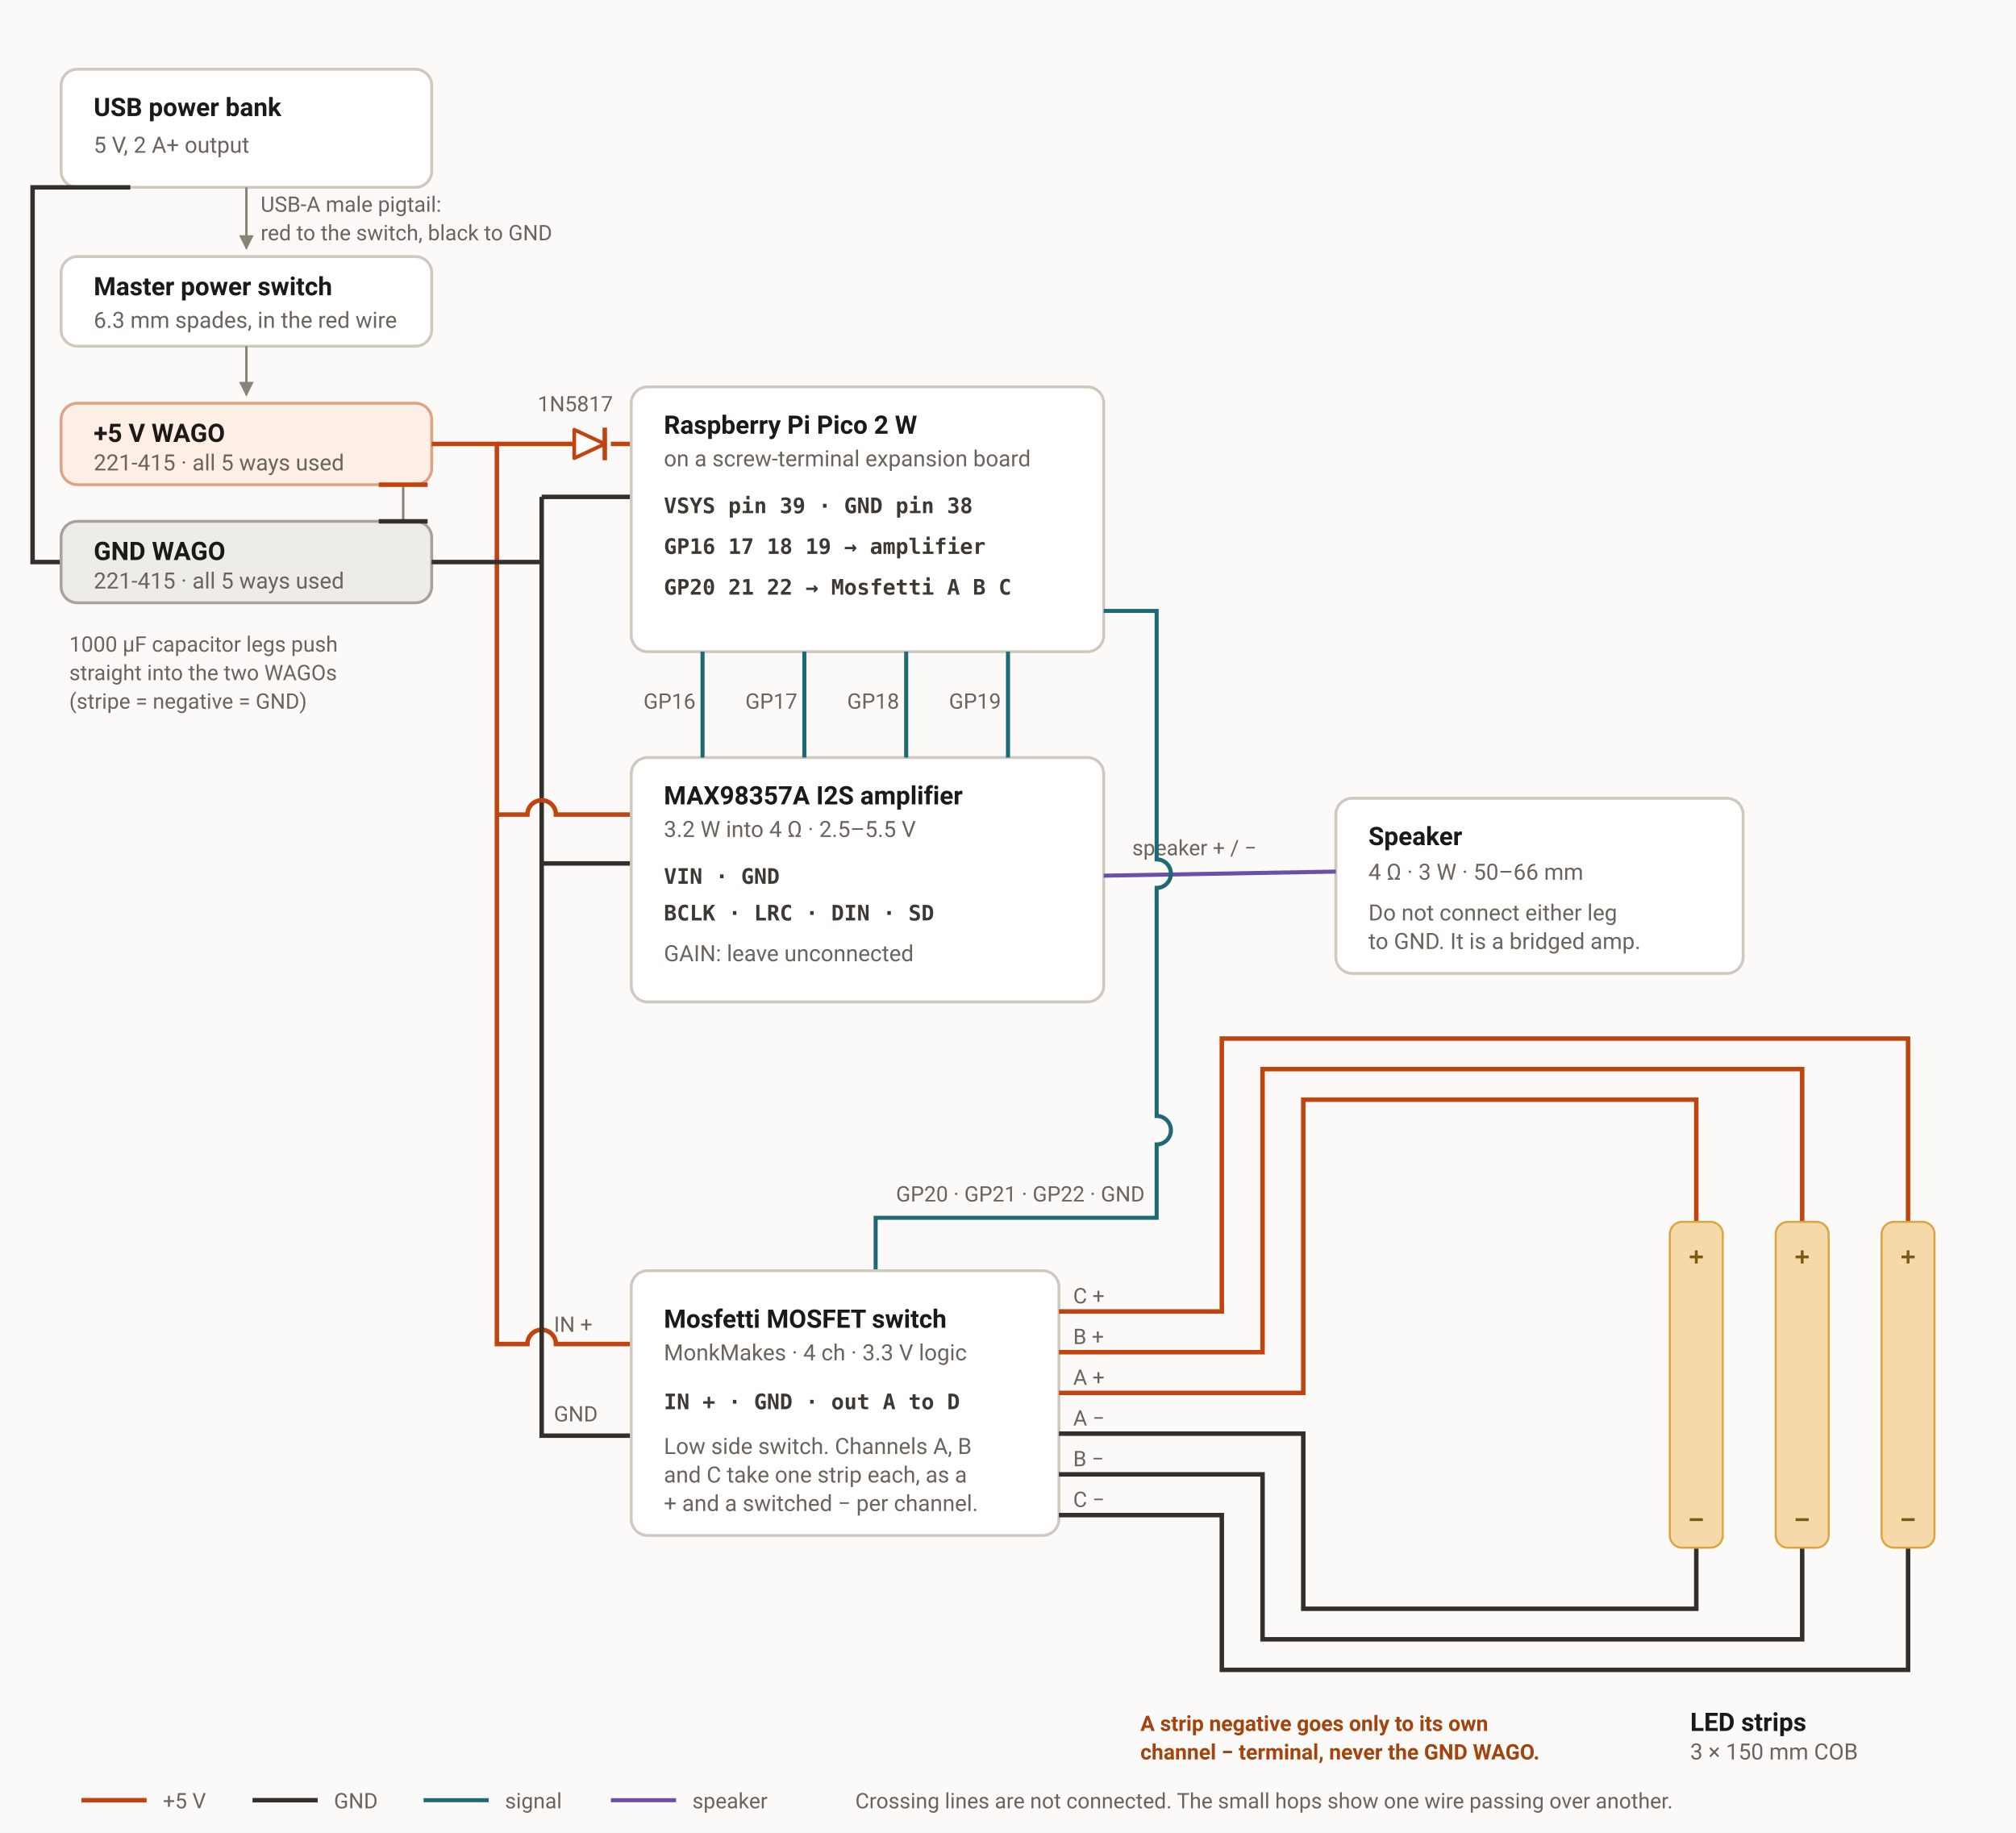
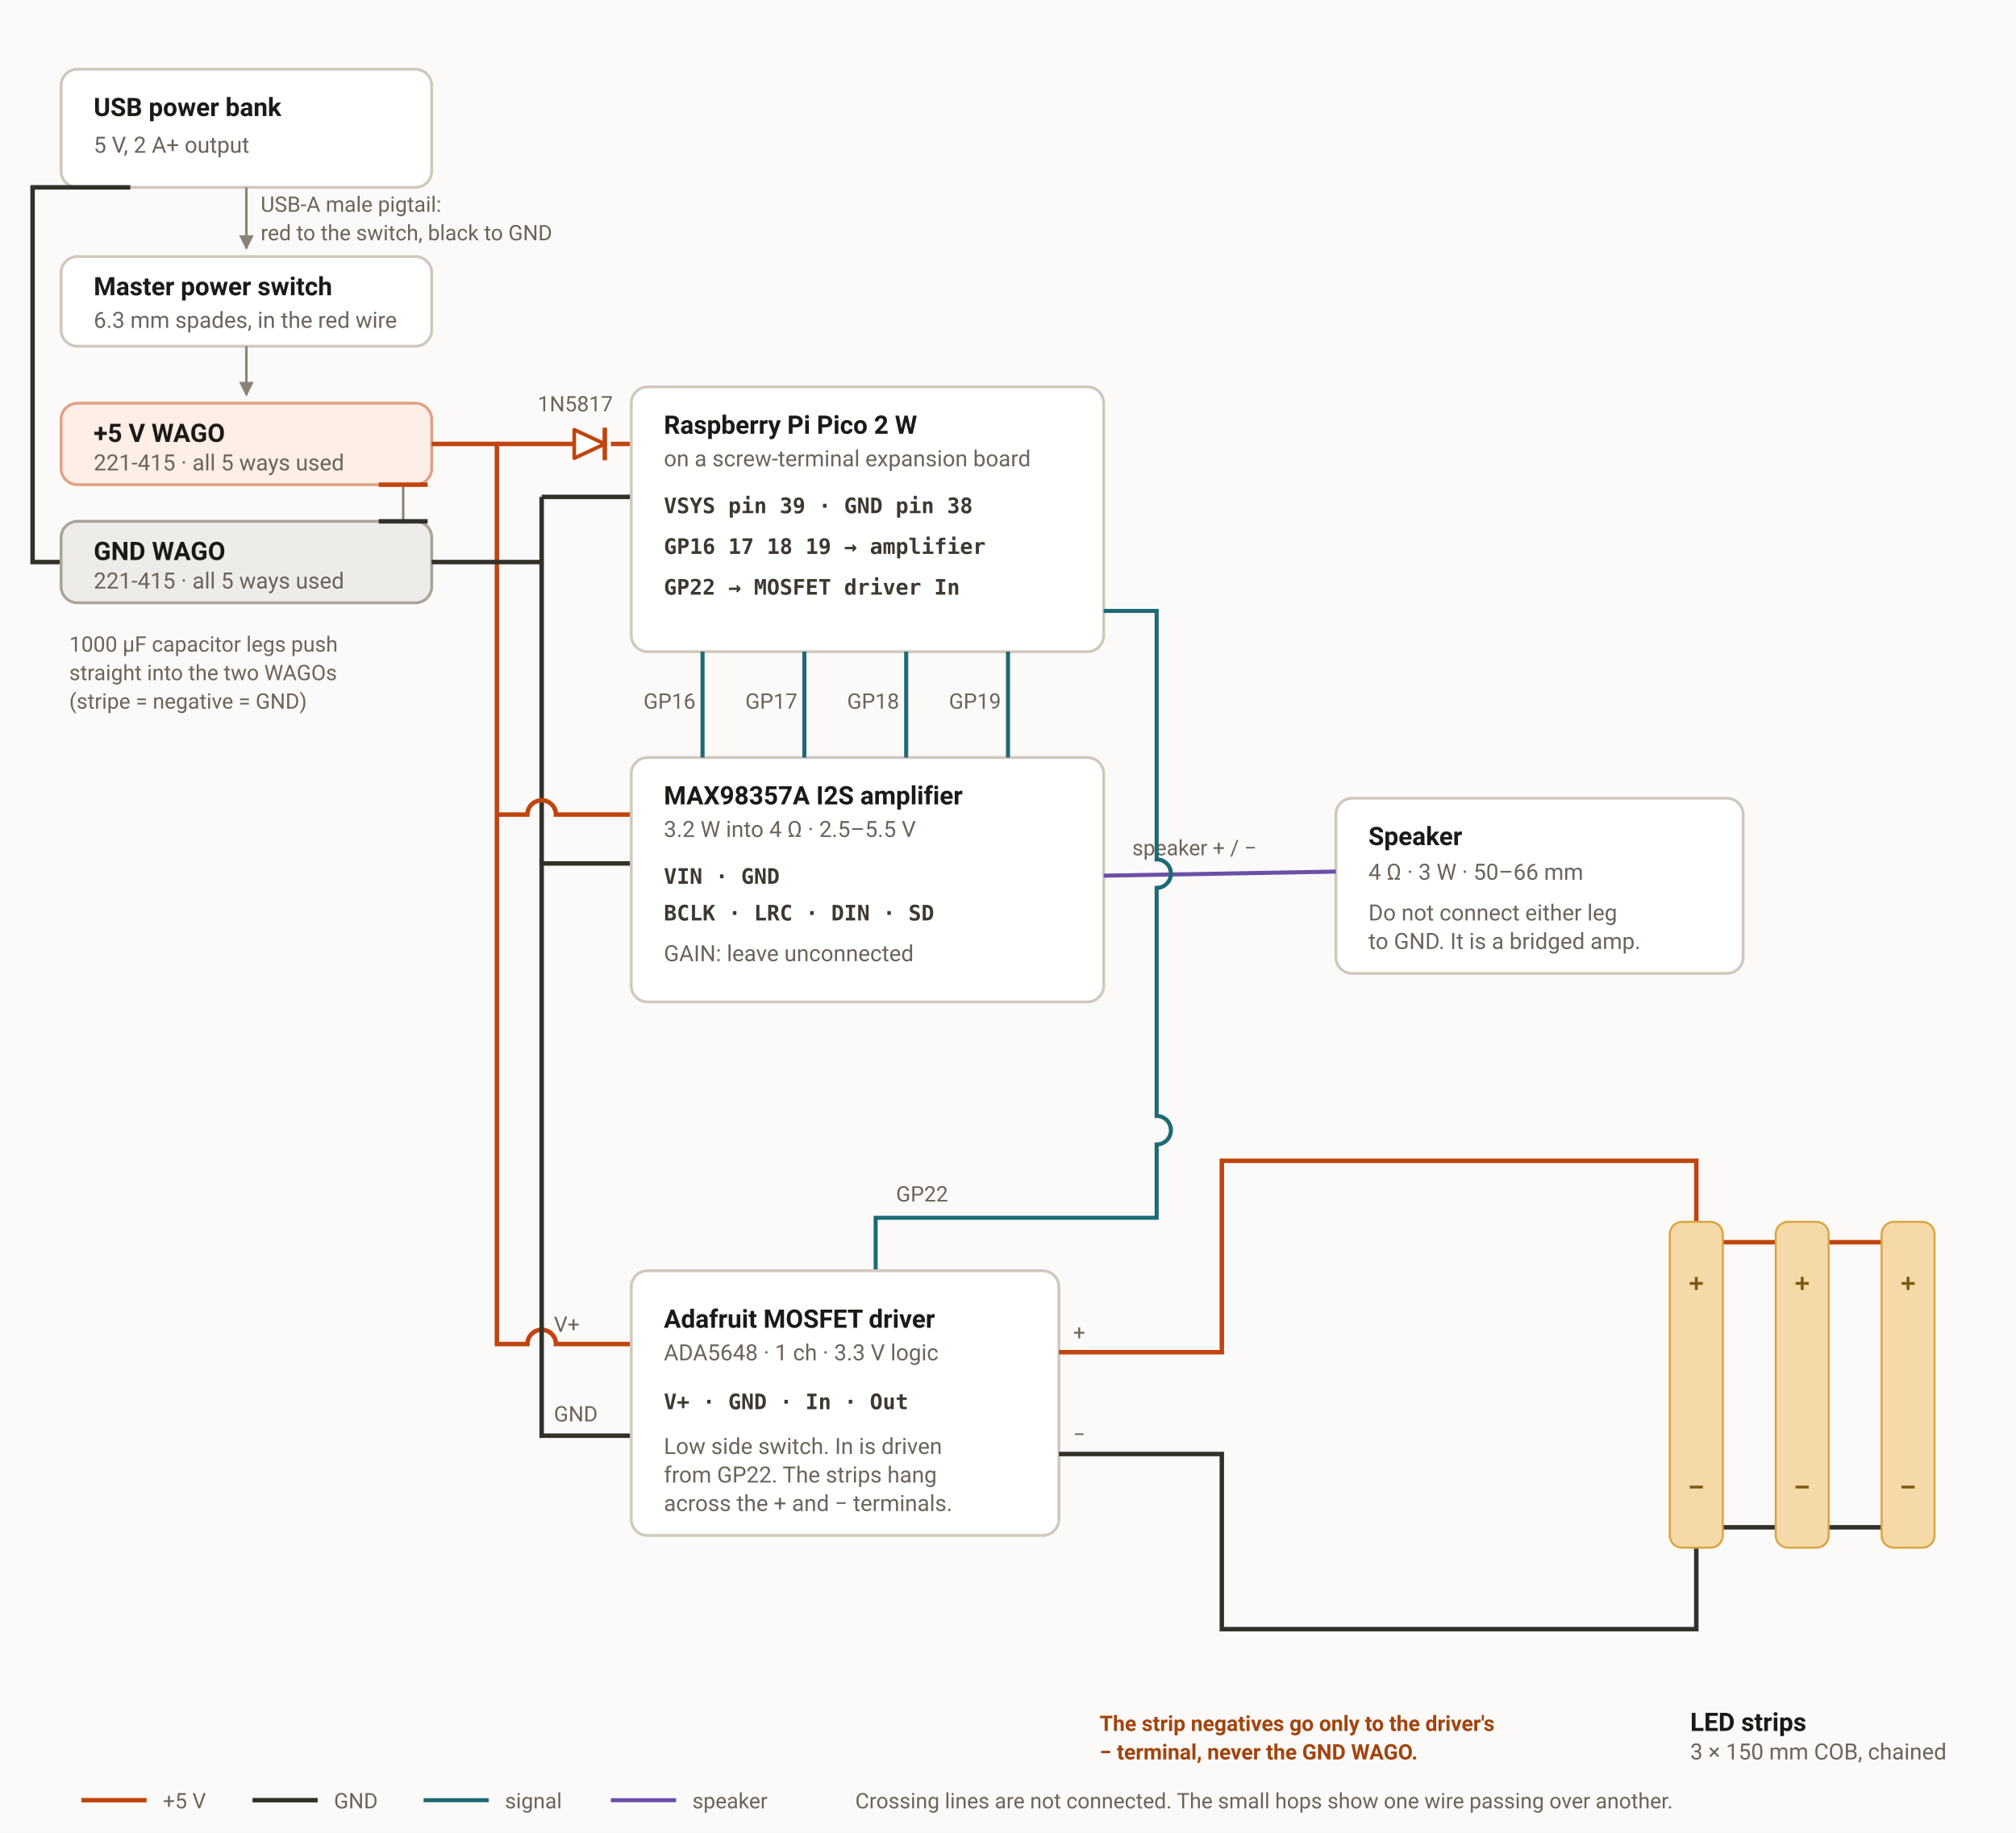
- <svg xmlns="http://www.w3.org/2000/svg" viewBox="0 0 990 900" role="img" aria-label="Raijin wiring diagram: power bank, switch, supply WAGOs, Pico 2 W, MAX98357A amplifier, Mosfetti MOSFET switch and three LED strips, one per Mosfetti channel">
+ <svg xmlns="http://www.w3.org/2000/svg" viewBox="0 0 990 900" role="img" aria-label="Raijin wiring diagram: power bank, switch, supply WAGOs, Pico 2 W, MAX98357A amplifier, Adafruit MOSFET driver, and three LED strips chained together across its output terminals">
  <defs>
    <marker id="ar" viewBox="0 0 10 10" refX="9" refY="5" markerWidth="6" markerHeight="6" orient="auto">
      <path d="M0,0 L10,5 L0,10 z" fill="#8a8378" />
    </marker>
    <style>
      .box{fill:#ffffff;stroke:#cfc8bd;stroke-width:1.4}
      .ttl{font:600 12.5px -apple-system,Segoe UI,Roboto,sans-serif;fill:#1c1a17}
      .sub{font:11px -apple-system,Segoe UI,Roboto,sans-serif;fill:#6b645c}
      .pin{font:600 10.5px ui-monospace,Menlo,Consolas,monospace;fill:#3d3831}
      .wl {font:10.5px -apple-system,Segoe UI,Roboto,sans-serif;fill:#6b645c}
      .warn{font:600 10.5px -apple-system,Segoe UI,Roboto,sans-serif;fill:#a2440e}
      .mark{font:600 12px ui-monospace,Menlo,Consolas,monospace;fill:#7a5a12}
      .pw{stroke:#c1440e;stroke-width:2.2;fill:none}
      .gnd{stroke:#33302b;stroke-width:2.2;fill:none}
      .sig{stroke:#1d6a75;stroke-width:2;fill:none}
      .aud{stroke:#6b4fa8;stroke-width:2;fill:none}
      .thin{stroke:#8a8378;stroke-width:1.2;fill:none}
    </style>
  </defs>
  <rect x="0" y="0" width="990" height="900" fill="#fbfaf8" />
  <rect class="box" x="30" y="34" width="182" height="58" rx="8" />
  <text class="ttl" x="46" y="57">USB power bank</text>
  <text class="sub" x="46" y="75">5 V, 2 A+ output</text>
  <path class="thin" d="M121,92 L121,122" marker-end="url(#ar)" />
  <text class="wl" x="128" y="104">USB-A male pigtail:</text>
  <text class="wl" x="128" y="118">red to the switch, black to GND</text>
  <path class="gnd" d="M64,92 L16,92 L16,276 L30,276" />
  <rect class="box" x="30" y="126" width="182" height="44" rx="8" />
  <text class="ttl" x="46" y="145">Master power switch</text>
  <text class="sub" x="46" y="161">6.3 mm spades, in the red wire</text>
  <path class="thin" d="M121,170 L121,194" marker-end="url(#ar)" />
  <rect x="30" y="198" width="182" height="40" rx="8" fill="#fdeee6" stroke="#e0a184" stroke-width="1.4" />
  <text class="ttl" x="46" y="217">+5 V WAGO</text>
  <text class="sub" x="46" y="231">221-415 · all 5 ways used</text>
  <rect x="30" y="256" width="182" height="40" rx="8" fill="#eeece9" stroke="#a8a29a" stroke-width="1.4" />
  <text class="ttl" x="46" y="275">GND WAGO</text>
  <text class="sub" x="46" y="289">221-415 · all 5 ways used</text>
  <path class="thin" d="M198,238 L198,256" />
  <path class="pw" d="M186,238 L210,238" />
  <path class="gnd" d="M186,256 L210,256" />
  <text class="wl" x="34" y="320">1000 µF capacitor legs push</text>
  <text class="wl" x="34" y="334">straight into the two WAGOs</text>
  <text class="wl" x="34" y="348">(stripe = negative = GND)</text>
  <path class="pw" d="M212,218 L244,218 L244,660 L259,660 A7,7 0 0 1 273,660 L310,660" />
  <path class="gnd" d="M212,276 L266,276" />
  <path class="gnd" d="M266,244 L266,705 L310,705" />
  <path class="pw" d="M244,218 L282,218" />
  <path d="M282,211 L282,225 L297,218 z" fill="#fff" stroke="#c1440e" stroke-width="1.8" stroke-linejoin="round" />
  <path class="pw" d="M297,210 L297,226" />
  <path class="pw" d="M300,218 L310,218" />
  <text class="wl" x="264" y="202">1N5817</text>
  <path class="gnd" d="M266,244 L310,244" />
  <path class="pw" d="M244,400 L259,400 A7,7 0 0 1 273,400 L310,400" />
  <path class="gnd" d="M266,424 L310,424" />
  <rect class="box" x="310" y="190" width="232" height="130" rx="8" />
  <text class="ttl" x="326" y="213">Raspberry Pi Pico 2 W</text>
  <text class="sub" x="326" y="229">on a screw-terminal expansion board</text>
  <text class="pin" x="326" y="252">VSYS pin 39 · GND pin 38</text>
  <text class="pin" x="326" y="272">GP16 17 18 19 → amplifier</text>
-   <text class="pin" x="326" y="292">GP20 21 22 → Mosfetti A B C</text>
+   <text class="pin" x="326" y="292">GP22 → MOSFET driver In</text>
  <rect class="box" x="310" y="372" width="232" height="120" rx="8" />
  <text class="ttl" x="326" y="395">MAX98357A I2S amplifier</text>
  <text class="sub" x="326" y="411">3.2 W into 4 Ω · 2.5–5.5 V</text>
  <text class="pin" x="326" y="434">VIN · GND</text>
  <text class="pin" x="326" y="452">BCLK · LRC · DIN · SD</text>
  <text class="sub" x="326" y="472">GAIN: leave unconnected</text>
  <path class="sig" d="M345,320 L345,372" />
  <path class="sig" d="M395,320 L395,372" />
  <path class="sig" d="M445,320 L445,372" />
  <path class="sig" d="M495,320 L495,372" />
  <text class="wl" x="316" y="348">GP16</text>
  <text class="wl" x="366" y="348">GP17</text>
  <text class="wl" x="416" y="348">GP18</text>
  <text class="wl" x="466" y="348">GP19</text>
  <rect class="box" x="656" y="392" width="200" height="86" rx="8" />
  <text class="ttl" x="672" y="415">Speaker</text>
  <text class="sub" x="672" y="432">4 Ω · 3 W · 50–66 mm</text>
  <text class="sub" x="672" y="452">Do not connect either leg</text>
  <text class="sub" x="672" y="466">to GND. It is a bridged amp.</text>
  <path class="aud" d="M542,430 L656,428" />
  <text class="wl" x="556" y="420">speaker + / −</text>
  <path class="sig" d="M542,300 L568,300 L568,422 A7,7 0 0 1 568,436 L568,548 A7,7 0 0 1 568,562 L568,598 L430,598 L430,624" />
-   <text class="wl" x="440" y="590">GP20 · GP21 · GP22 · GND</text>
+   <text class="wl" x="440" y="590">GP22</text>
  <rect class="box" x="310" y="624" width="210" height="130" rx="8" />
-   <text class="ttl" x="326" y="652">Mosfetti MOSFET switch</text>
-   <text class="sub" x="326" y="668">MonkMakes · 4 ch · 3.3 V logic</text>
-   <text class="pin" x="326" y="692">IN + · GND · out A to D</text>
-   <text class="sub" x="326" y="714">Low side switch. Channels A, B</text>
-   <text class="sub" x="326" y="728">and C take one strip each, as a</text>
-   <text class="sub" x="326" y="742">+ and a switched − per channel.</text>
-   <text class="wl" x="272" y="654">IN +</text>
+   <text class="ttl" x="326" y="652">Adafruit MOSFET driver</text>
+   <text class="sub" x="326" y="668">ADA5648 · 1 ch · 3.3 V logic</text>
+   <text class="pin" x="326" y="692">V+ · GND · In · Out</text>
+   <text class="sub" x="326" y="714">Low side switch. In is driven</text>
+   <text class="sub" x="326" y="728">from GP22. The strips hang</text>
+   <text class="sub" x="326" y="742">across the + and − terminals.</text>
+   <text class="wl" x="272" y="654">V+</text>
  <text class="wl" x="272" y="698">GND</text>
-   <path class="pw" d="M520,644 L600,644 L600,510 L937,510 L937,600" />
-   <path class="pw" d="M520,664 L620,664 L620,525 L885,525 L885,600" />
-   <path class="pw" d="M520,684 L640,684 L640,540 L833,540 L833,600" />
-   <text class="wl" x="527" y="640">C +</text>
-   <text class="wl" x="527" y="660">B +</text>
-   <text class="wl" x="527" y="680">A +</text>
-   <path class="gnd" d="M520,704 L640,704 L640,790 L833,790 L833,760" />
-   <path class="gnd" d="M520,724 L620,724 L620,805 L885,805 L885,760" />
-   <path class="gnd" d="M520,744 L600,744 L600,820 L937,820 L937,760" />
-   <text class="wl" x="527" y="700">A −</text>
-   <text class="wl" x="527" y="720">B −</text>
-   <text class="wl" x="527" y="740">C −</text>
+   <path class="pw" d="M520,664 L600,664 L600,570 L833,570 L833,600" />
+   <text class="wl" x="527" y="658">+</text>
+   <path class="pw" d="M846,610 L872,610" />
+   <path class="pw" d="M898,610 L924,610" />
+   <path class="gnd" d="M520,714 L600,714 L600,800 L833,800 L833,760" />
+   <text class="wl" x="527" y="708">−</text>
+   <path class="gnd" d="M846,750 L872,750" />
+   <path class="gnd" d="M898,750 L924,750" />
  <rect x="820" y="600" width="26" height="160" rx="6" fill="#f6d9a8" stroke="#d9a441" />
  <rect x="872" y="600" width="26" height="160" rx="6" fill="#f6d9a8" stroke="#d9a441" />
  <rect x="924" y="600" width="26" height="160" rx="6" fill="#f6d9a8" stroke="#d9a441" />
-   <text class="mark" x="833" y="621" text-anchor="middle">+</text>
-   <text class="mark" x="885" y="621" text-anchor="middle">+</text>
-   <text class="mark" x="937" y="621" text-anchor="middle">+</text>
-   <text class="mark" x="833" y="750" text-anchor="middle">−</text>
-   <text class="mark" x="885" y="750" text-anchor="middle">−</text>
-   <text class="mark" x="937" y="750" text-anchor="middle">−</text>
+   <text class="mark" x="833" y="634" text-anchor="middle">+</text>
+   <text class="mark" x="885" y="634" text-anchor="middle">+</text>
+   <text class="mark" x="937" y="634" text-anchor="middle">+</text>
+   <text class="mark" x="833" y="734" text-anchor="middle">−</text>
+   <text class="mark" x="885" y="734" text-anchor="middle">−</text>
+   <text class="mark" x="937" y="734" text-anchor="middle">−</text>
  <text class="ttl" x="830" y="850">LED strips</text>
-   <text class="sub" x="830" y="864">3 × 150 mm COB</text>
-   <text class="warn" x="560" y="850">A strip negative goes only to its own</text>
-   <text class="warn" x="560" y="864">channel − terminal, never the GND WAGO.</text>
+   <text class="sub" x="830" y="864">3 × 150 mm COB, chained</text>
+   <text class="warn" x="540" y="850">The strip negatives go only to the driver's</text>
+   <text class="warn" x="540" y="864">− terminal, never the GND WAGO.</text>
  <path class="pw" d="M40,884 L72,884" />
  <text class="wl" x="80" y="888">+5 V</text>
  <path class="gnd" d="M124,884 L156,884" />
  <text class="wl" x="164" y="888">GND</text>
  <path class="sig" d="M208,884 L240,884" />
  <text class="wl" x="248" y="888">signal</text>
  <path class="aud" d="M300,884 L332,884" />
  <text class="wl" x="340" y="888">speaker</text>
  <text class="wl" x="420" y="888">Crossing lines are not connected. The small hops show one wire passing over another.</text>
</svg>
